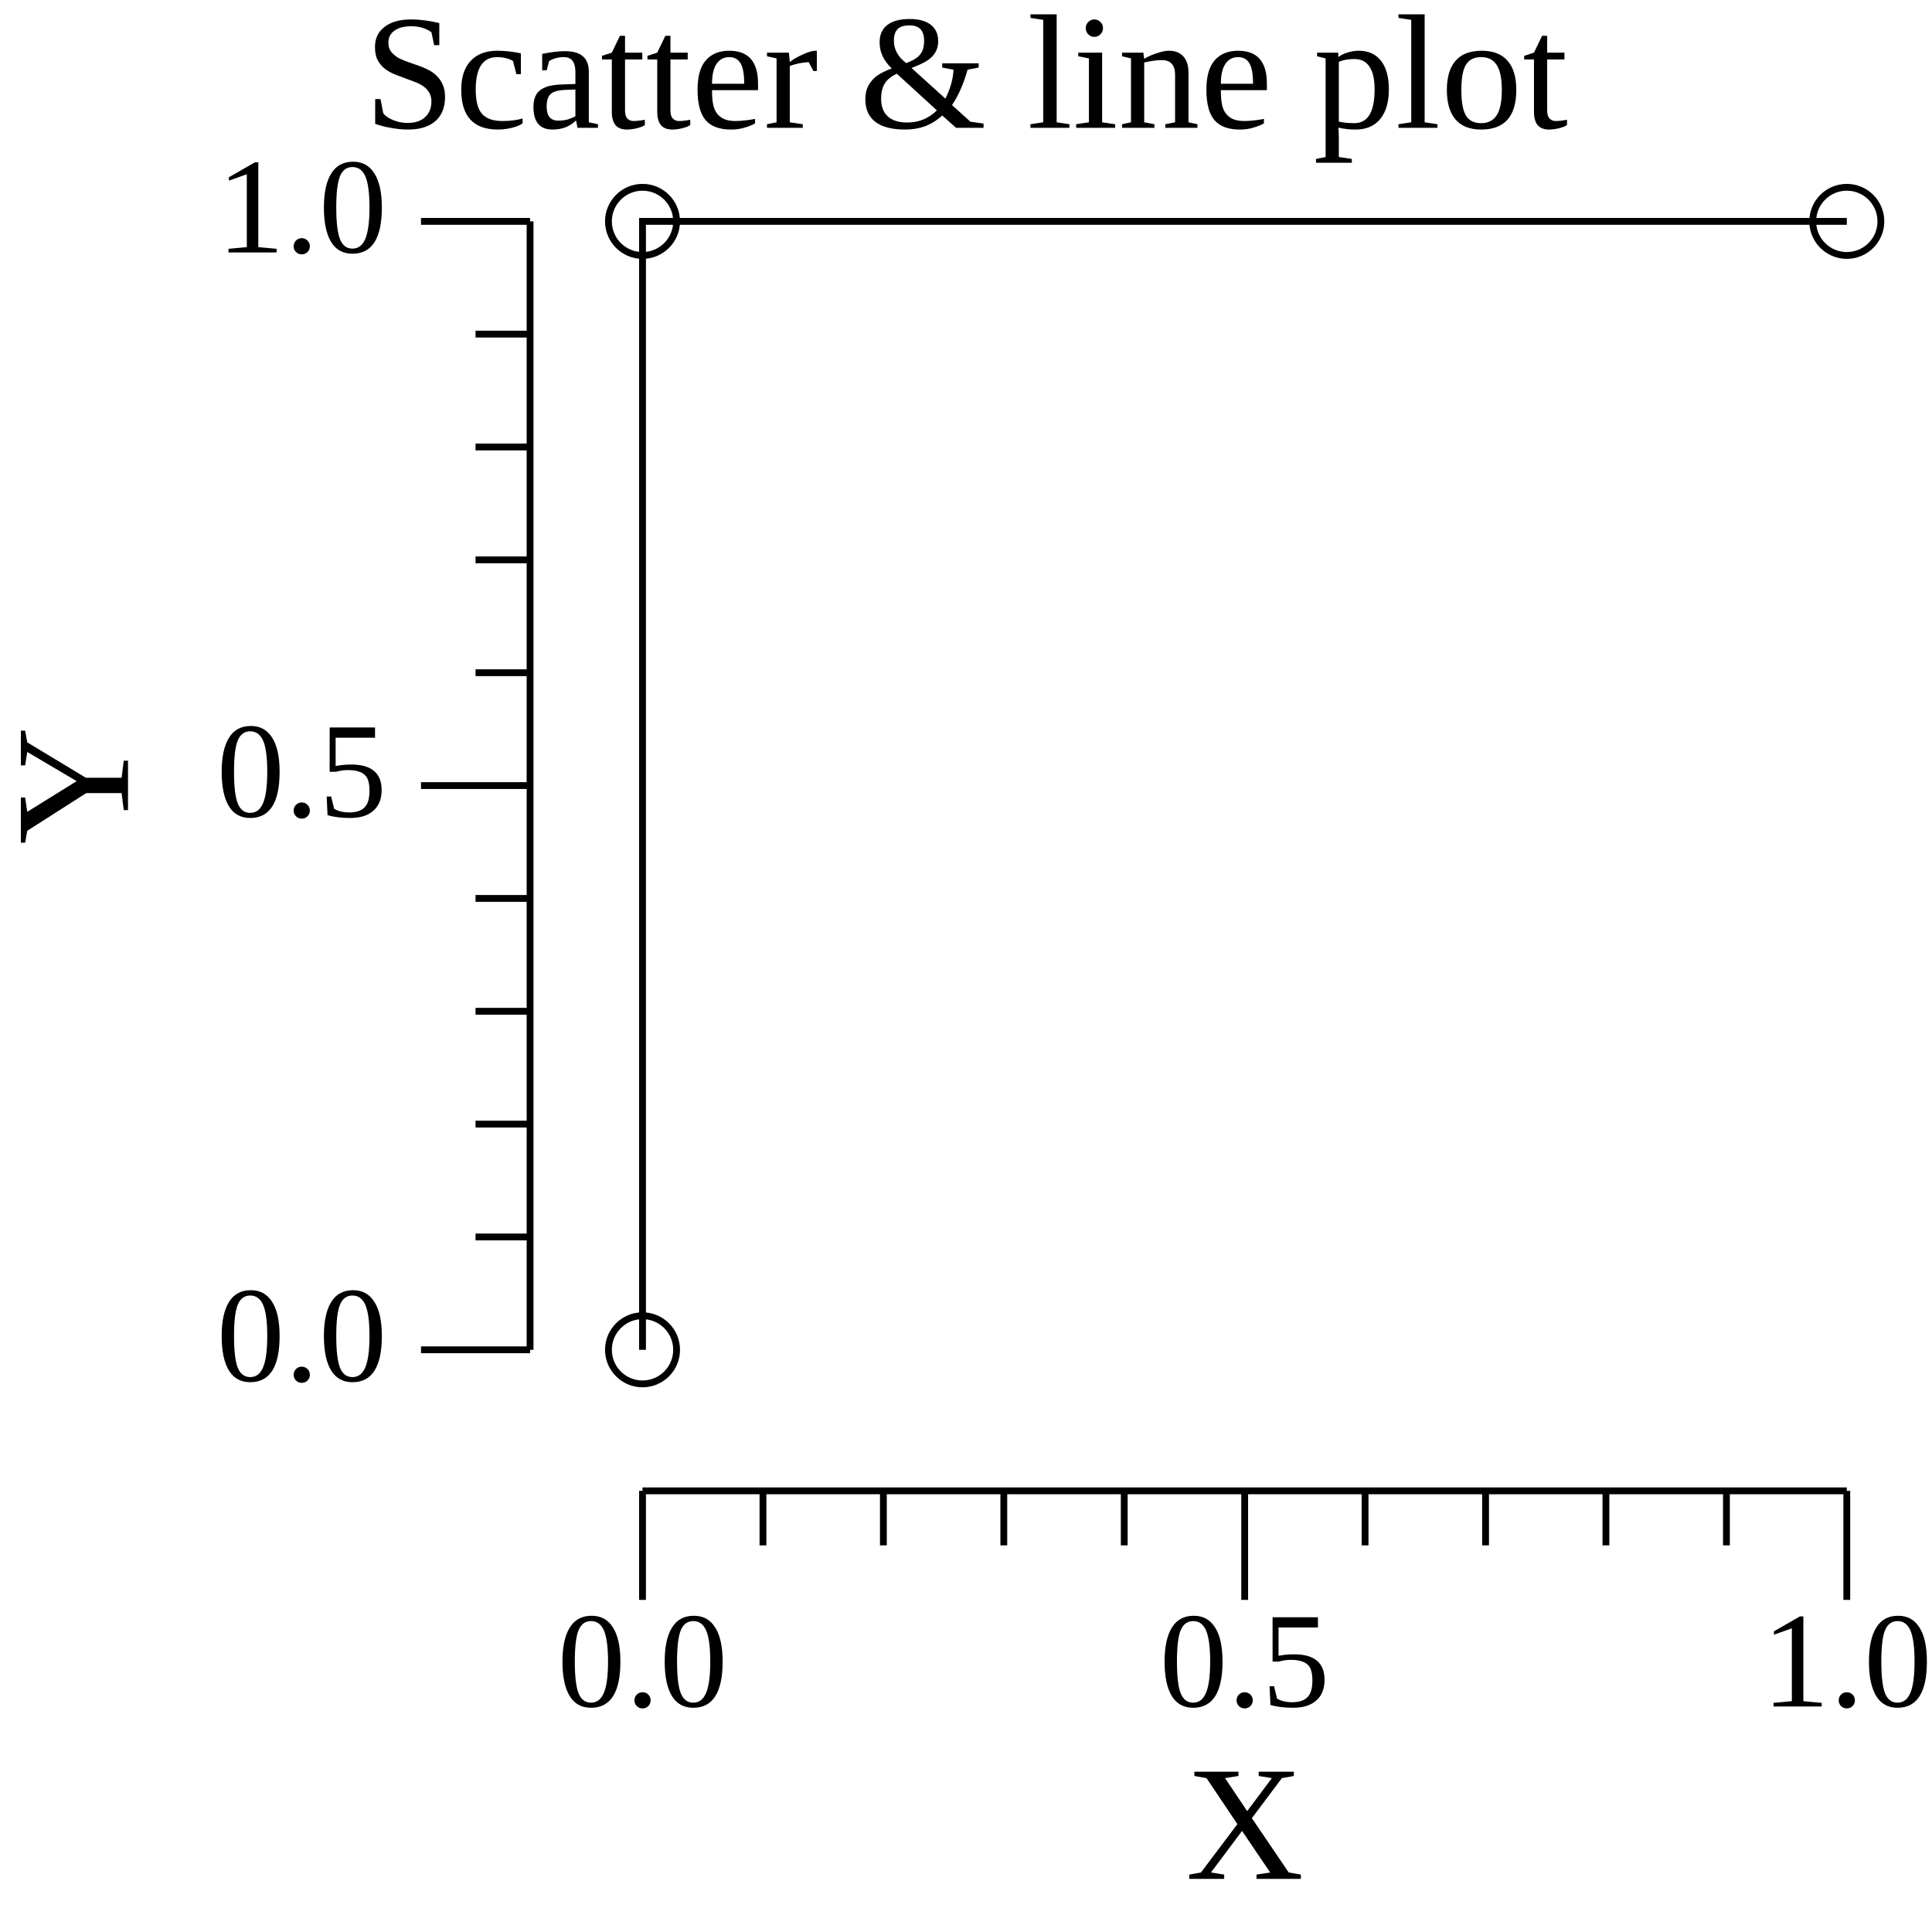
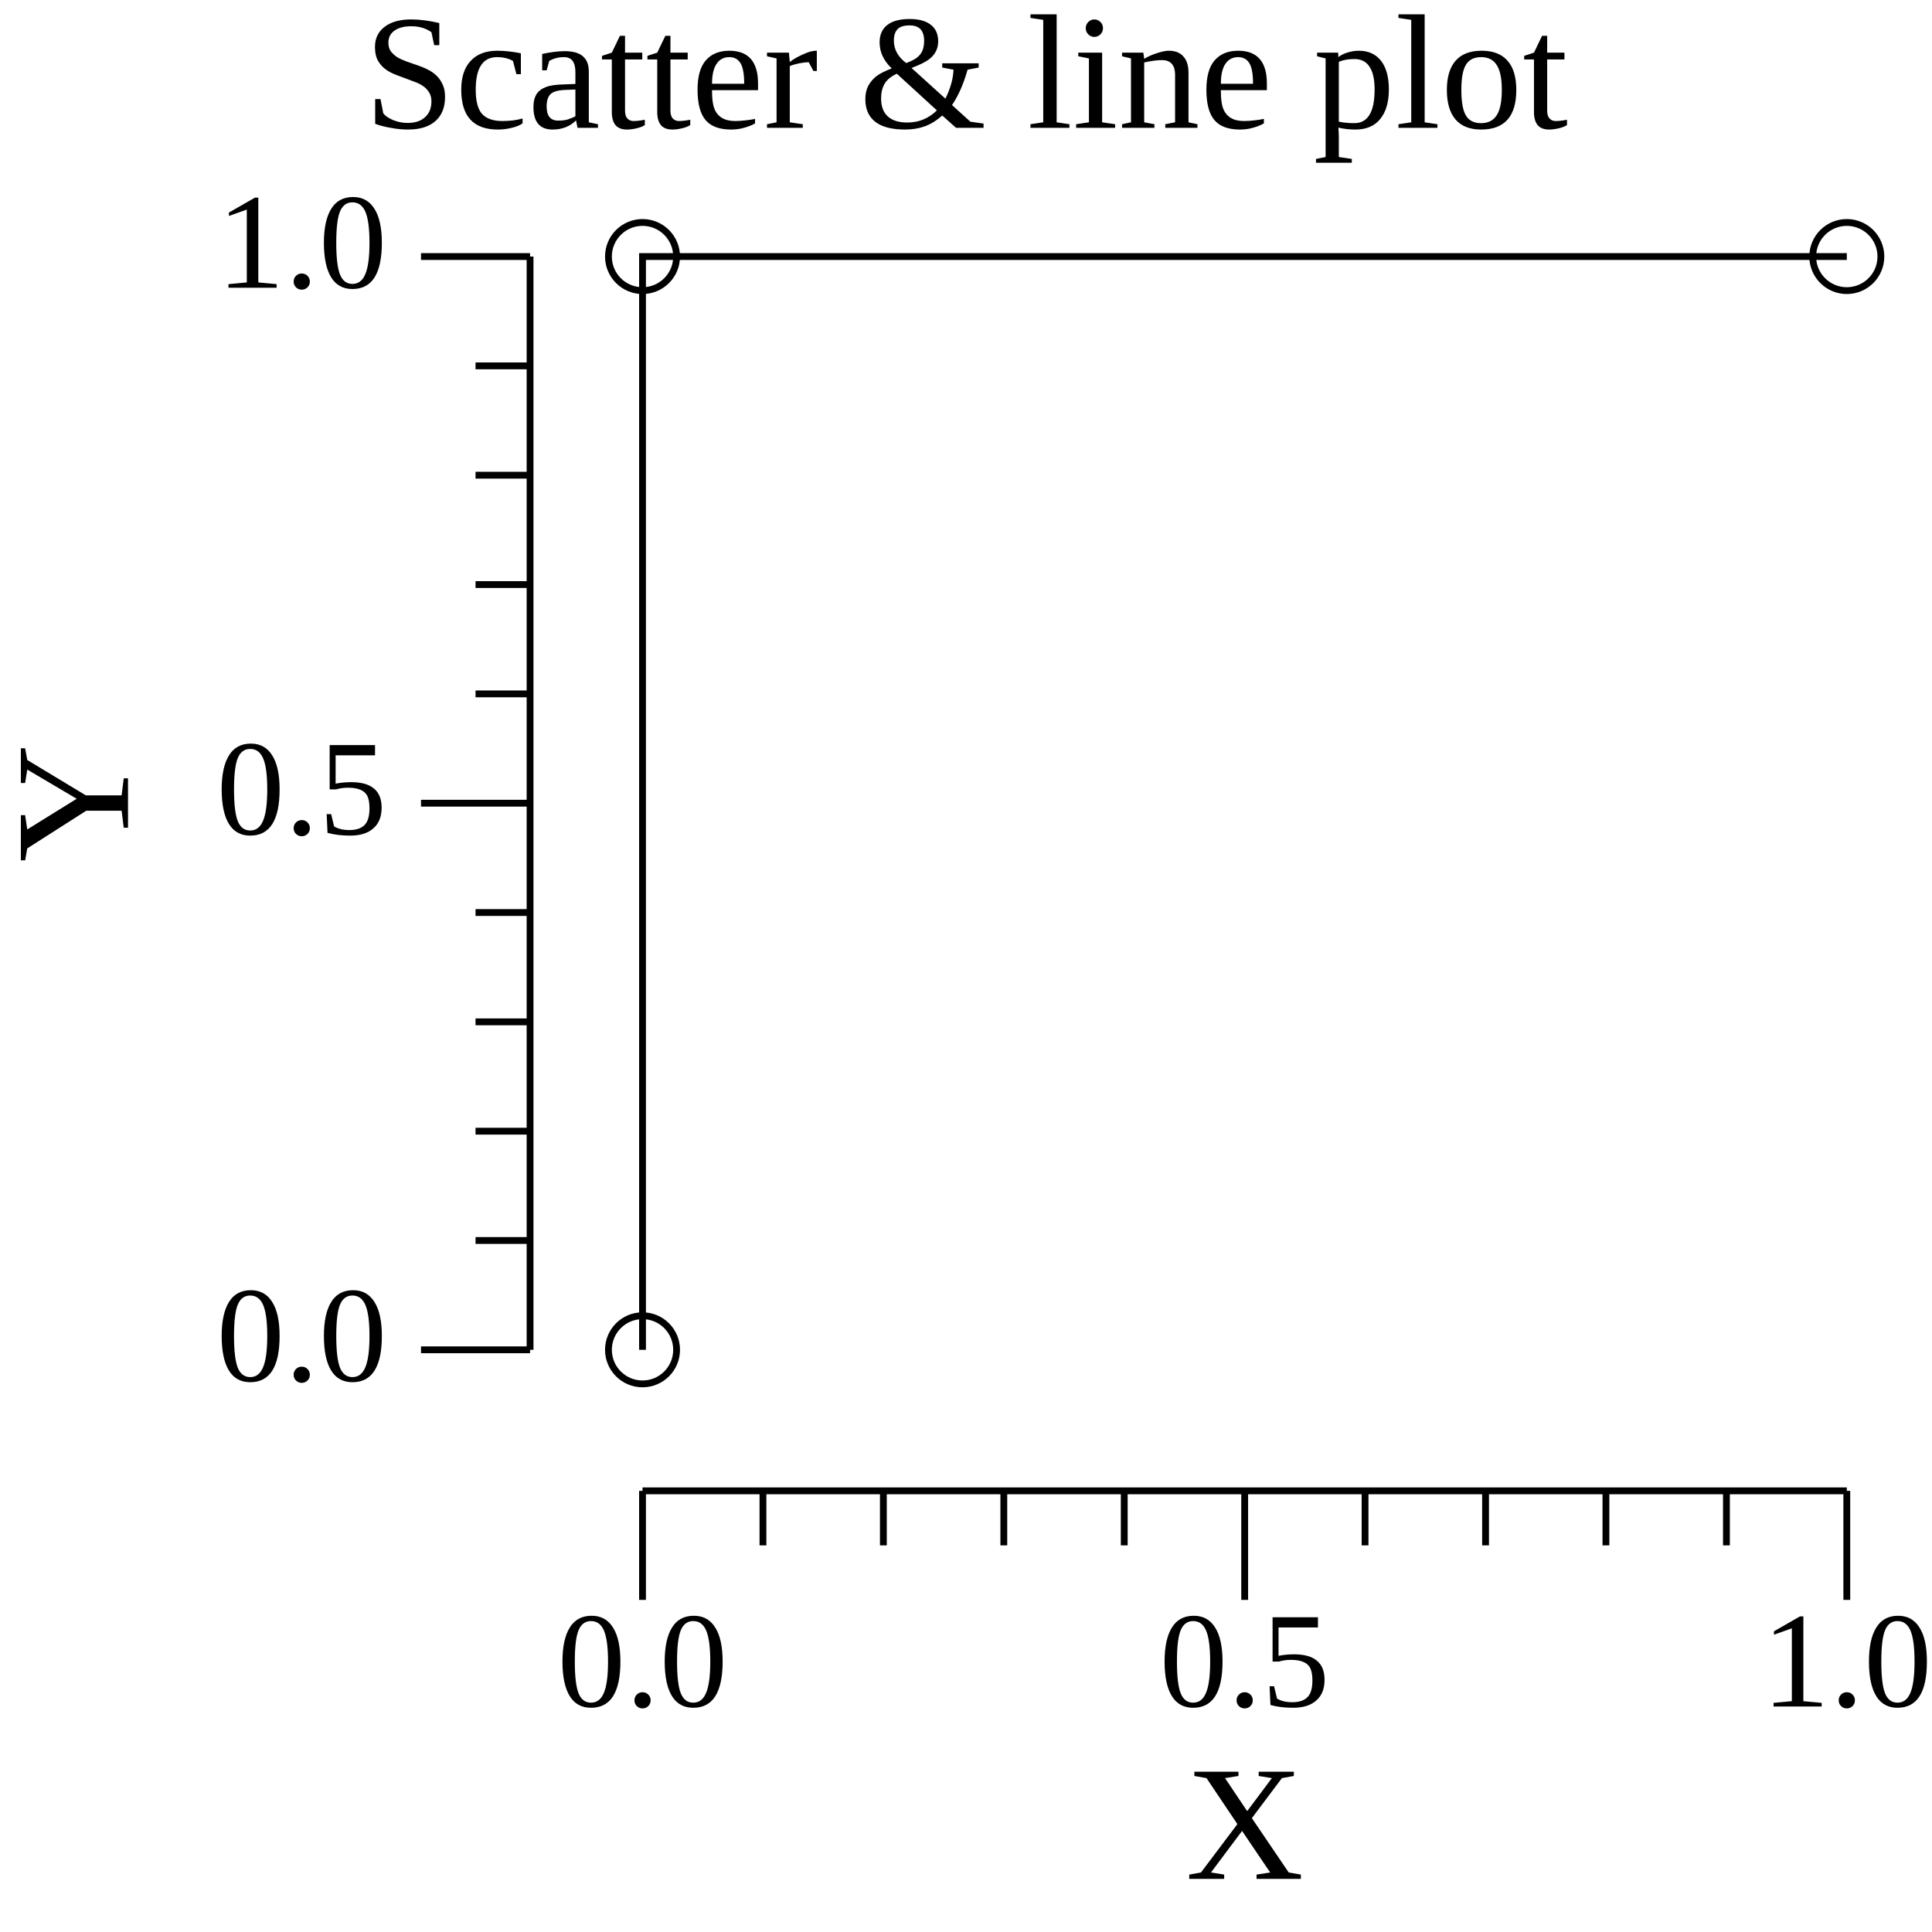
<svg xmlns="http://www.w3.org/2000/svg" width="141.73pt" height="141.73pt" viewBox="0 0 141.73 141.73">
  <g transform="scale(1, -1) translate(0, -141.73)">
    <path d="M0,0L141.73,0L141.73,141.73L0,141.73Z" style="fill:#FFFFFF" />
    <text x="26.71" y="-132.35" transform="scale(1, -1)" style="font-family:Liberation Serif;font-variant:normal;font-weight:normal;font-style:normal;font-size:12px">Scatter &amp; line plot</text>
    <text x="86.976" y="-3.902" transform="scale(1, -1)" style="font-family:Liberation Serif;font-variant:normal;font-weight:normal;font-style:normal;font-size:12px">X</text>
    <text x="40.885" y="-16.541" transform="scale(1, -1)" style="font-family:Liberation Serif;font-variant:normal;font-weight:normal;font-style:normal;font-size:10px">0.0</text>
    <text x="85.059" y="-16.541" transform="scale(1, -1)" style="font-family:Liberation Serif;font-variant:normal;font-weight:normal;font-style:normal;font-size:10px">0.5</text>
    <text x="129.23" y="-16.541" transform="scale(1, -1)" style="font-family:Liberation Serif;font-variant:normal;font-weight:normal;font-style:normal;font-size:10px">1.0</text>
    <path d="M47.135,24.363L47.135,32.363" style="fill:none;stroke:#000000;stroke-width:0.5" />
    <path d="M91.309,24.363L91.309,32.363" style="fill:none;stroke:#000000;stroke-width:0.5" />
    <path d="M135.48,24.363L135.48,32.363" style="fill:none;stroke:#000000;stroke-width:0.5" />
    <path d="M55.97,28.363L55.97,32.363" style="fill:none;stroke:#000000;stroke-width:0.5" />
    <path d="M64.804,28.363L64.804,32.363" style="fill:none;stroke:#000000;stroke-width:0.5" />
    <path d="M73.639,28.363L73.639,32.363" style="fill:none;stroke:#000000;stroke-width:0.5" />
    <path d="M82.474,28.363L82.474,32.363" style="fill:none;stroke:#000000;stroke-width:0.5" />
    <path d="M100.14,28.363L100.14,32.363" style="fill:none;stroke:#000000;stroke-width:0.5" />
    <path d="M108.98,28.363L108.98,32.363" style="fill:none;stroke:#000000;stroke-width:0.5" />
    <path d="M117.81,28.363L117.81,32.363" style="fill:none;stroke:#000000;stroke-width:0.5" />
    <path d="M126.65,28.363L126.65,32.363" style="fill:none;stroke:#000000;stroke-width:0.5" />
    <path d="M47.135,32.363L135.48,32.363" style="fill:none;stroke:#000000;stroke-width:0.5" />
    <g transform="rotate(90)">
-       <text x="79.768" y="9.387" transform="scale(1, -1)" style="font-family:Liberation Serif;font-variant:normal;font-weight:normal;font-style:normal;font-size:12px">Y</text>
+       <text x="78.475" y="9.387" transform="scale(1, -1)" style="font-family:Liberation Serif;font-variant:normal;font-weight:normal;font-style:normal;font-size:12px">Y</text>
    </g>
    <text x="15.885" y="-40.424" transform="scale(1, -1)" style="font-family:Liberation Serif;font-variant:normal;font-weight:normal;font-style:normal;font-size:10px">0.0</text>
-     <text x="15.885" y="-81.816" transform="scale(1, -1)" style="font-family:Liberation Serif;font-variant:normal;font-weight:normal;font-style:normal;font-size:10px">0.5</text>
-     <text x="15.885" y="-123.21" transform="scale(1, -1)" style="font-family:Liberation Serif;font-variant:normal;font-weight:normal;font-style:normal;font-size:10px">1.0</text>
+     <text x="15.885" y="-80.522" transform="scale(1, -1)" style="font-family:Liberation Serif;font-variant:normal;font-weight:normal;font-style:normal;font-size:10px">0.5</text>
+     <text x="15.885" y="-120.62" transform="scale(1, -1)" style="font-family:Liberation Serif;font-variant:normal;font-weight:normal;font-style:normal;font-size:10px">1.0</text>
    <path d="M30.885,42.709L38.885,42.709" style="fill:none;stroke:#000000;stroke-width:0.5" />
-     <path d="M30.885,84.101L38.885,84.101" style="fill:none;stroke:#000000;stroke-width:0.5" />
-     <path d="M30.885,125.49L38.885,125.49" style="fill:none;stroke:#000000;stroke-width:0.5" />
-     <path d="M34.885,50.987L38.885,50.987" style="fill:none;stroke:#000000;stroke-width:0.5" />
-     <path d="M34.885,59.266L38.885,59.266" style="fill:none;stroke:#000000;stroke-width:0.5" />
-     <path d="M34.885,67.544L38.885,67.544" style="fill:none;stroke:#000000;stroke-width:0.5" />
-     <path d="M34.885,75.823L38.885,75.823" style="fill:none;stroke:#000000;stroke-width:0.5" />
-     <path d="M34.885,92.38L38.885,92.38" style="fill:none;stroke:#000000;stroke-width:0.5" />
-     <path d="M34.885,100.66L38.885,100.66" style="fill:none;stroke:#000000;stroke-width:0.5" />
-     <path d="M34.885,108.94L38.885,108.94" style="fill:none;stroke:#000000;stroke-width:0.5" />
-     <path d="M34.885,117.22L38.885,117.22" style="fill:none;stroke:#000000;stroke-width:0.5" />
-     <path d="M38.885,42.709L38.885,125.49" style="fill:none;stroke:#000000;stroke-width:0.5" />
-     <path d="M137.98,125.49A2.5,2.5 0 1 1 132.98,125.49A2.5,2.5 0 1 1 137.98,125.49Z" style="fill:none;stroke:#000000;stroke-width:0.5" />
-     <path d="M49.635,125.49A2.5,2.5 0 1 1 44.635,125.49A2.5,2.5 0 1 1 49.635,125.49Z" style="fill:none;stroke:#000000;stroke-width:0.5" />
+     <path d="M30.885,82.808L38.885,82.808" style="fill:none;stroke:#000000;stroke-width:0.5" />
+     <path d="M30.885,122.91L38.885,122.91" style="fill:none;stroke:#000000;stroke-width:0.5" />
+     <path d="M34.885,50.729L38.885,50.729" style="fill:none;stroke:#000000;stroke-width:0.5" />
+     <path d="M34.885,58.748L38.885,58.748" style="fill:none;stroke:#000000;stroke-width:0.5" />
+     <path d="M34.885,66.768L38.885,66.768" style="fill:none;stroke:#000000;stroke-width:0.5" />
+     <path d="M34.885,74.788L38.885,74.788" style="fill:none;stroke:#000000;stroke-width:0.5" />
+     <path d="M34.885,90.827L38.885,90.827" style="fill:none;stroke:#000000;stroke-width:0.5" />
+     <path d="M34.885,98.847L38.885,98.847" style="fill:none;stroke:#000000;stroke-width:0.5" />
+     <path d="M34.885,106.87L38.885,106.87" style="fill:none;stroke:#000000;stroke-width:0.5" />
+     <path d="M34.885,114.89L38.885,114.89" style="fill:none;stroke:#000000;stroke-width:0.5" />
+     <path d="M38.885,42.709L38.885,122.91" style="fill:none;stroke:#000000;stroke-width:0.5" />
+     <path d="M137.98,122.91A2.5,2.5 0 1 1 132.98,122.91A2.5,2.5 0 1 1 137.98,122.91Z" style="fill:none;stroke:#000000;stroke-width:0.5" />
+     <path d="M49.635,122.91A2.5,2.5 0 1 1 44.635,122.91A2.5,2.5 0 1 1 49.635,122.91Z" style="fill:none;stroke:#000000;stroke-width:0.5" />
    <path d="M49.635,42.709A2.5,2.5 0 1 1 44.635,42.709A2.5,2.5 0 1 1 49.635,42.709Z" style="fill:none;stroke:#000000;stroke-width:0.5" />
-     <path d="M135.48,125.49L47.135,125.49L47.135,42.709" style="fill:none;stroke:#000000;stroke-width:0.5" />
+     <path d="M135.48,122.91L47.135,122.91L47.135,42.709" style="fill:none;stroke:#000000;stroke-width:0.5" />
  </g>
</svg>
